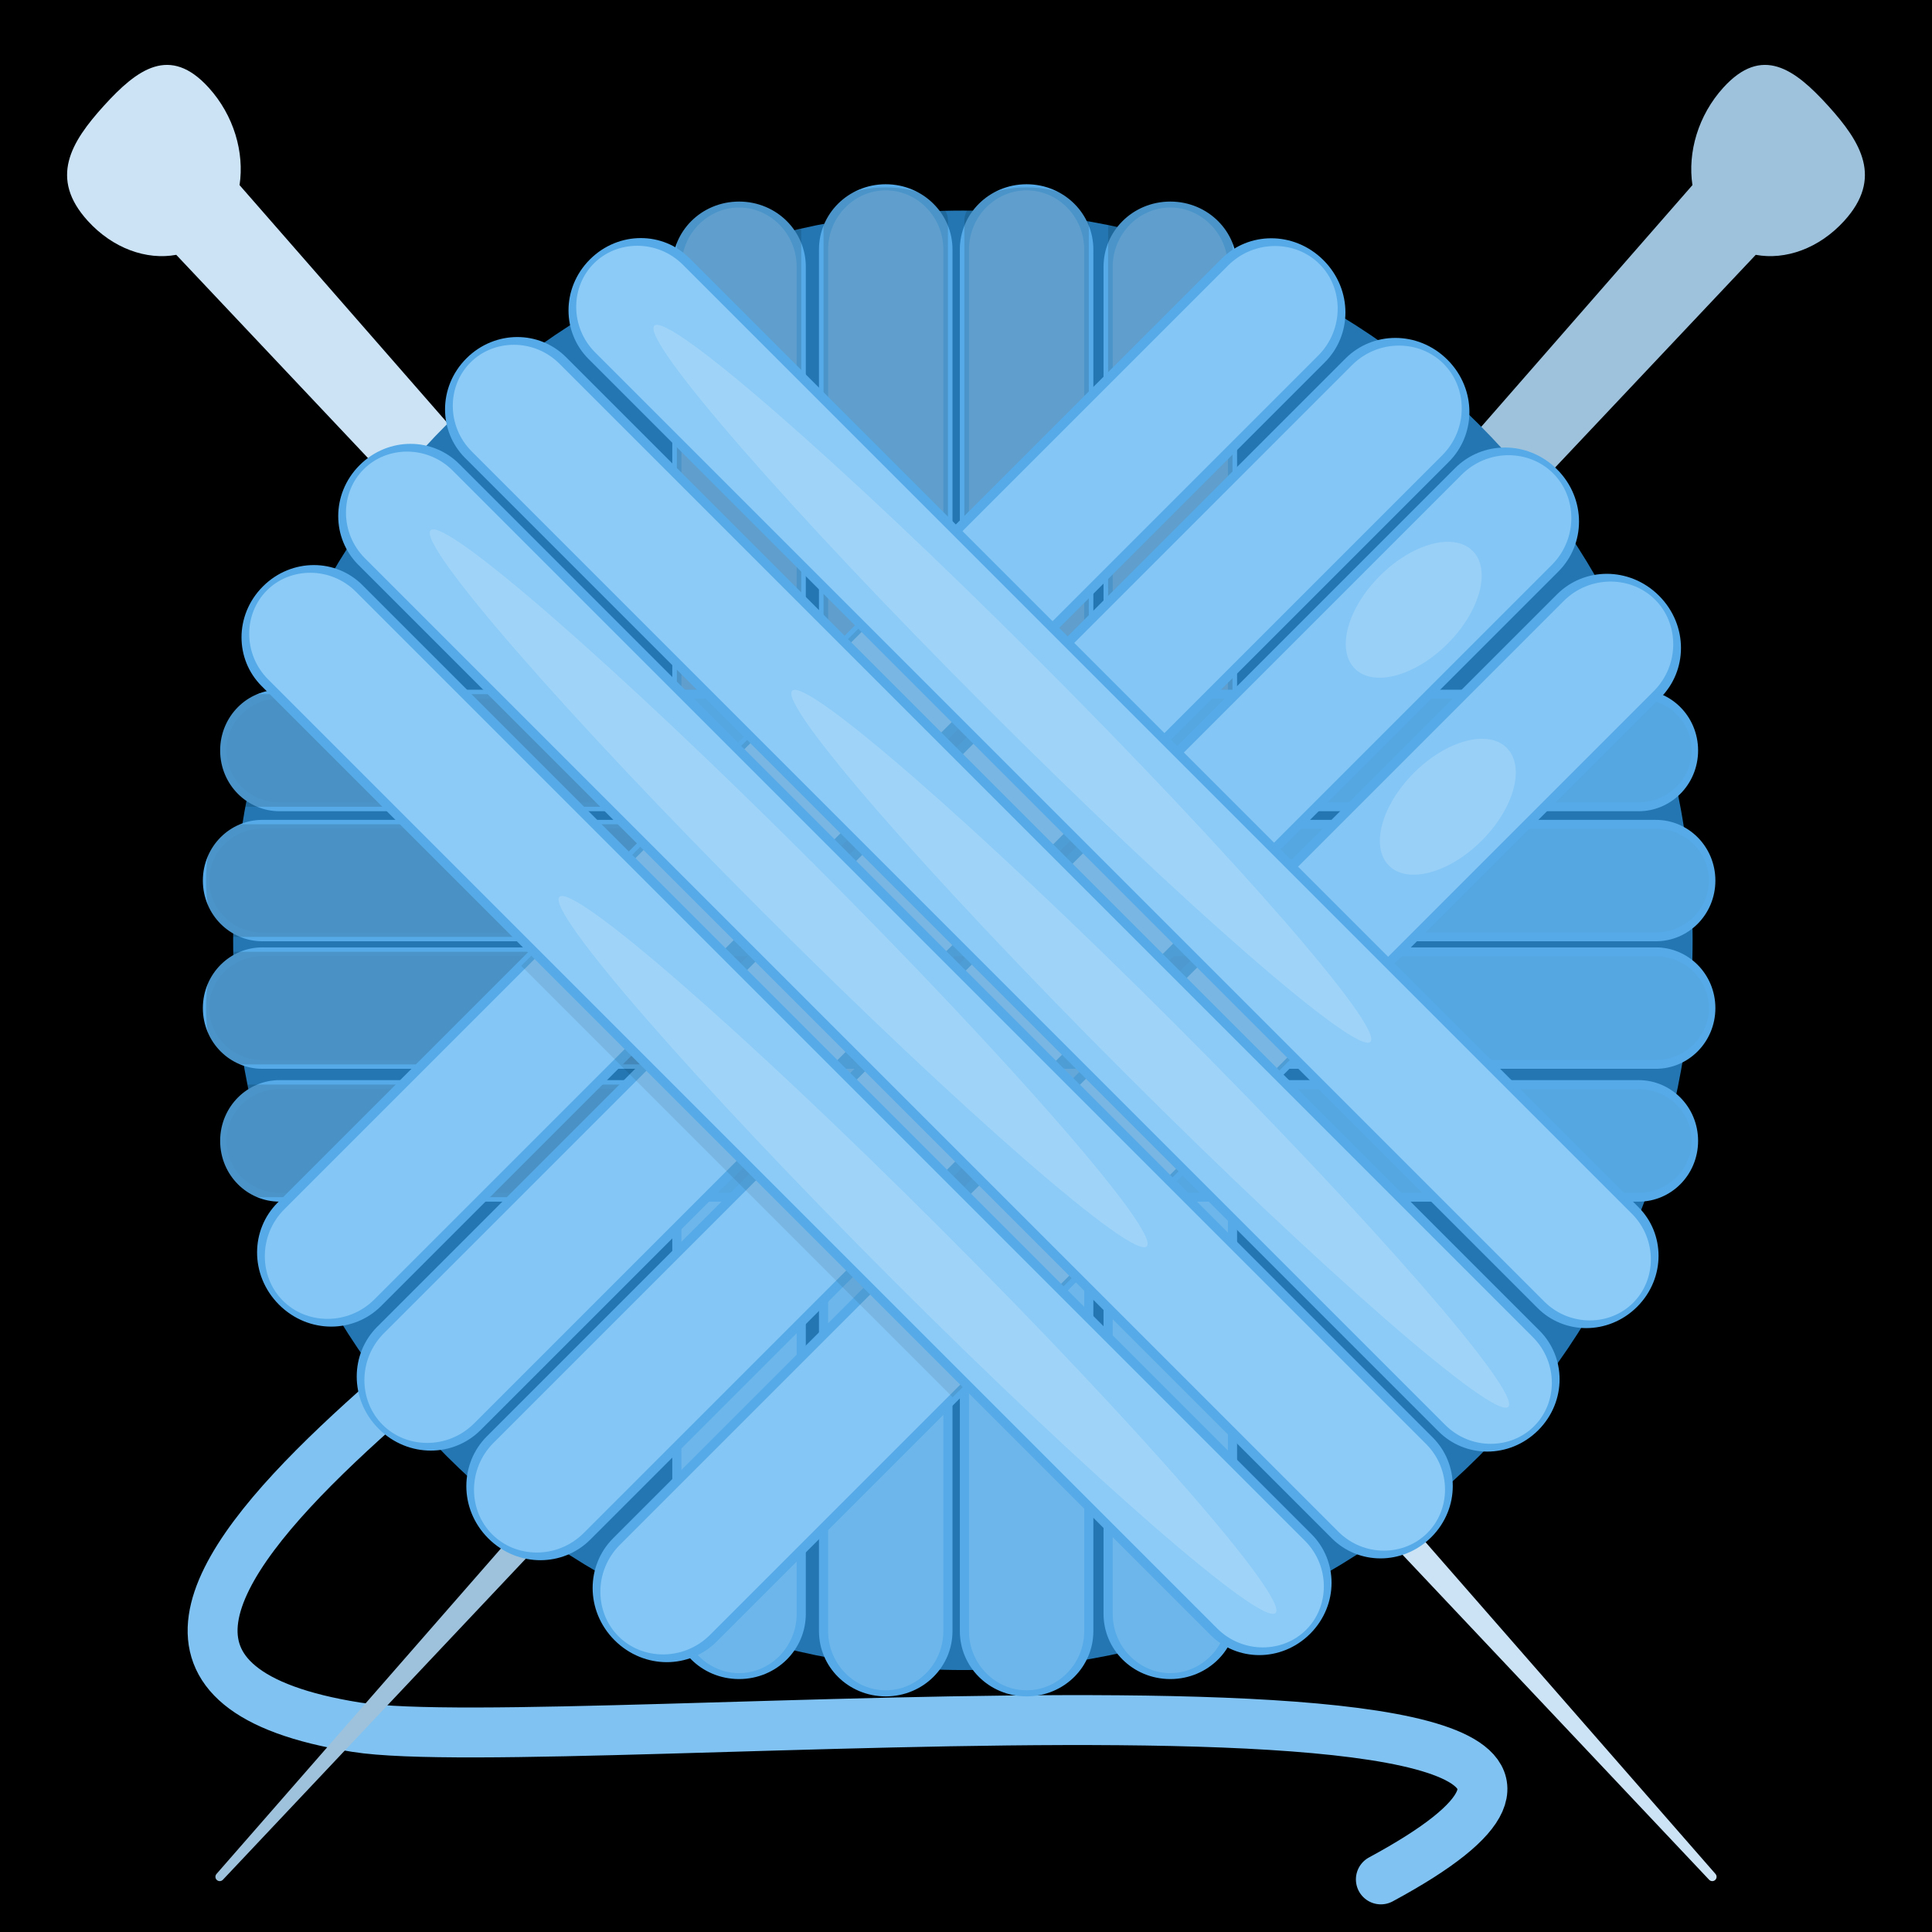
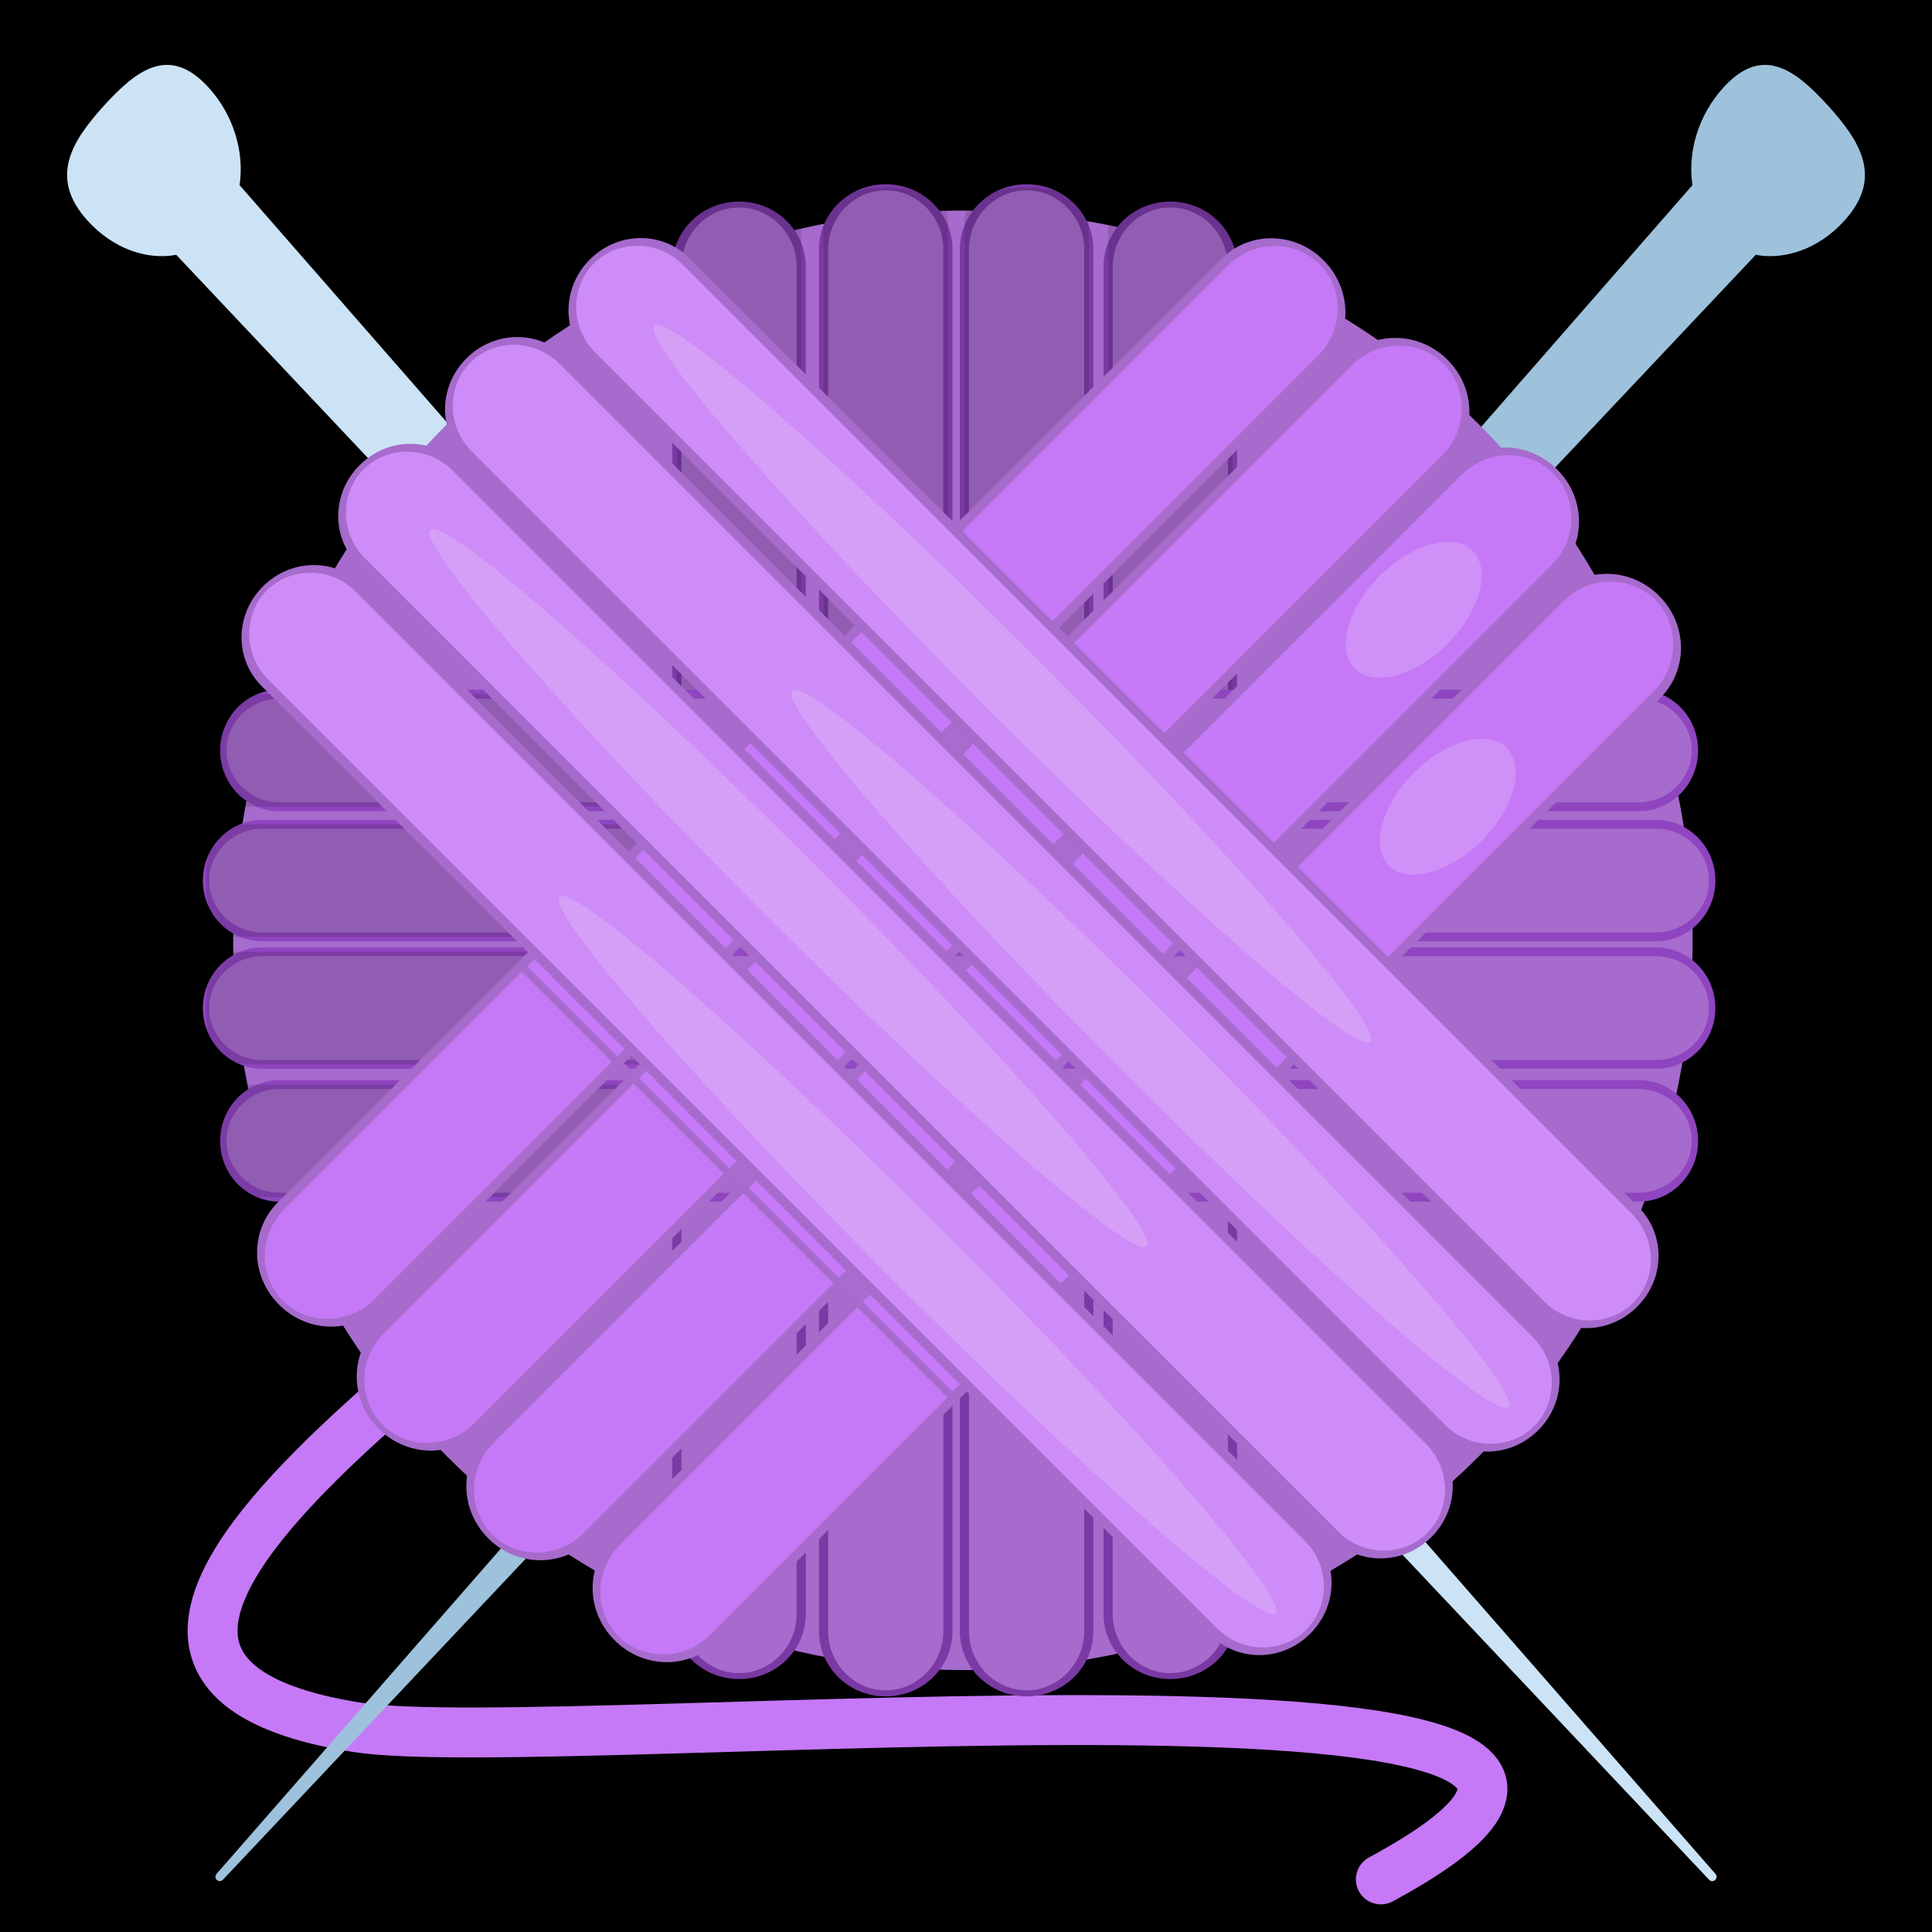
<svg xmlns="http://www.w3.org/2000/svg" width="100%" height="100%" viewBox="0 0 250 250" version="1.1" xml:space="preserve" style="fill-rule:evenodd;clip-rule:evenodd;stroke-linecap:round;stroke-linejoin:round;stroke-miterlimit:1.5;">
  <g transform="matrix(1,0,0,1,-3.77642,-25.1761)">
    <rect x="-34.339" y="-27.341" width="312.341" height="312.23" />
  </g>
-   <path d="M82.538,149.844C85.973,159.783 -12.317,214.181 46.084,223.498C71.809,227.602 239.348,210.433 178.683,243.193" style="fill:none;stroke:rgb(128,194,241);stroke-width:6.46px;" />
+   <path d="M82.538,149.844C85.973,159.783 -12.317,214.181 46.084,223.498C71.809,227.602 239.348,210.433 178.683,243.193" style="fill:none;stroke:rgb(197,121,246);stroke-width:6.46px;" />
  <g transform="matrix(1.06995,0,0,1.17839,-12.5649,-14.1132)">
    <g transform="matrix(-0.869318,0.869318,-1.13579,-1.13579,315.022,281.368)">
      <path d="M23.325,230.399C25.73,231.712 27.335,234.07 27.335,236.757C27.335,240.875 23.569,241.459 18.925,241.459C14.282,241.459 10.509,240.875 10.509,236.757C10.509,234.07 12.114,231.712 14.519,230.399C14.519,230.399 17.429,113.806 18.517,70.178C18.522,70.01 18.702,69.888 18.923,69.905C19.144,69.921 19.324,70.069 19.328,70.238C20.418,113.912 23.325,230.399 23.325,230.399Z" style="fill:rgb(203,227,245);" />
    </g>
    <g transform="matrix(0.869318,0.869318,1.13579,-1.13579,-57.88,281.368)">
      <path d="M23.325,230.399C25.73,231.712 27.335,234.07 27.335,236.757C27.335,240.875 23.569,241.459 18.925,241.459C14.282,241.459 10.509,240.875 10.509,236.757C10.509,234.07 12.114,231.712 14.519,230.399C14.519,230.399 18.312,78.424 18.517,70.178C18.522,70.01 18.702,69.888 18.923,69.905C19.144,69.921 19.324,70.069 19.328,70.238C20.418,113.912 23.325,230.399 23.325,230.399Z" style="fill:rgb(158,194,220);" />
    </g>
  </g>
  <g transform="matrix(1.10623,0,0,1.10623,-26.2698,-34.3128)">
-     <circle cx="136.378" cy="141.009" r="85.359" style="fill:rgb(35,118,178);" />
+     <circle cx="136.378" cy="141.009" r="85.359" style="fill:rgb(166,107,204);" />
  </g>
  <g transform="matrix(1.51903,0,0,1,-68.0294,0)">
    <g transform="matrix(1,0,0,1.00739,-33.3052,-0.748464)">
-       <path d="M158.839,32.787L158.839,210.266C158.839,214.675 156.465,218.254 153.542,218.254C150.618,218.254 148.244,214.675 148.244,210.266L148.244,32.787C148.244,28.378 150.618,24.799 153.542,24.799C156.465,24.799 158.839,28.378 158.839,32.787Z" style="fill:rgb(109,182,235);stroke:rgb(85,170,231);stroke-width:0.78px;" />
+       <path d="M158.839,32.787L158.839,210.266C158.839,214.675 156.465,218.254 153.542,218.254C150.618,218.254 148.244,214.675 148.244,210.266L148.244,32.787C148.244,28.378 150.618,24.799 153.542,24.799C156.465,24.799 158.839,28.378 158.839,32.787Z" style="fill:rgb(166,107,204);stroke:rgb(122,57,164);stroke-width:0.78px;" />
    </g>
    <g transform="matrix(1,0,0,1.00739,-21.3052,-0.748464)">
-       <path d="M158.839,32.787L158.839,210.266C158.839,214.675 156.465,218.254 153.542,218.254C150.618,218.254 148.244,214.675 148.244,210.266L148.244,32.787C148.244,28.378 150.618,24.799 153.542,24.799C156.465,24.799 158.839,28.378 158.839,32.787Z" style="fill:rgb(109,182,235);stroke:rgb(85,170,231);stroke-width:0.78px;" />
+       <path d="M158.839,32.787L158.839,210.266C158.839,214.675 156.465,218.254 153.542,218.254C150.618,218.254 148.244,214.675 148.244,210.266L148.244,32.787C148.244,28.378 150.618,24.799 153.542,24.799C156.465,24.799 158.839,28.378 158.839,32.787Z" style="fill:rgb(166,107,204);stroke:rgb(122,57,164);stroke-width:0.78px;" />
    </g>
    <g transform="matrix(1,0,0,0.984314,-9.06367,2.05562)">
-       <path d="M158.839,32.974L158.839,210.079C158.839,214.591 156.465,218.254 153.542,218.254C150.618,218.254 148.244,214.591 148.244,210.079L148.244,32.974C148.244,28.462 150.618,24.799 153.542,24.799C156.465,24.799 158.839,28.462 158.839,32.974Z" style="fill:rgb(109,182,235);stroke:rgb(85,170,231);stroke-width:0.78px;" />
+       <path d="M158.839,32.974L158.839,210.079C158.839,214.591 156.465,218.254 153.542,218.254C150.618,218.254 148.244,214.591 148.244,210.079L148.244,32.974C148.244,28.462 150.618,24.799 153.542,24.799C156.465,24.799 158.839,28.462 158.839,32.974Z" style="fill:rgb(166,107,204);stroke:rgb(122,57,164);stroke-width:0.78px;" />
    </g>
    <g transform="matrix(1,0,0,0.984314,-45.8,2.05562)">
-       <path d="M158.839,32.974L158.839,210.079C158.839,214.591 156.465,218.254 153.542,218.254C150.618,218.254 148.244,214.591 148.244,210.079L148.244,32.974C148.244,28.462 150.618,24.799 153.542,24.799C156.465,24.799 158.839,28.462 158.839,32.974Z" style="fill:rgb(109,182,235);stroke:rgb(85,170,231);stroke-width:0.78px;" />
+       <path d="M158.839,32.974L158.839,210.079C158.839,214.591 156.465,218.254 153.542,218.254C150.618,218.254 148.244,214.591 148.244,210.079L148.244,32.974C148.244,28.462 150.618,24.799 153.542,24.799C156.465,24.799 158.839,28.462 158.839,32.974Z" style="fill:rgb(166,107,204);stroke:rgb(122,57,164);stroke-width:0.78px;" />
    </g>
  </g>
  <g transform="matrix(1.51903,0,0,0.525129,-68.0294,11.5192)">
    <path d="M125.534,32.28L125.534,211.071C125.534,215.513 123.16,219.118 120.237,219.118C117.313,219.118 114.939,215.513 114.939,211.071L114.939,32.28C114.939,27.839 117.313,24.233 120.237,24.233C123.16,24.233 125.534,27.839 125.534,32.28ZM137.534,32.28L137.534,211.071C137.534,215.513 135.16,219.118 132.237,219.118C129.313,219.118 126.939,215.513 126.939,211.071L126.939,32.28C126.939,27.839 129.313,24.233 132.237,24.233C135.16,24.233 137.534,27.839 137.534,32.28ZM149.776,34.512L149.776,208.839C149.776,213.281 147.402,216.886 144.478,216.886C141.554,216.886 139.181,213.281 139.181,208.839L139.181,34.512C139.181,30.071 141.554,26.465 144.478,26.465C147.402,26.465 149.776,30.071 149.776,34.512ZM113.039,34.512L113.039,208.839C113.039,213.281 110.665,216.886 107.742,216.886C104.818,216.886 102.444,213.281 102.444,208.839L102.444,34.512C102.444,30.071 104.818,26.465 107.742,26.465C110.665,26.465 113.039,30.071 113.039,34.512Z" style="fill-opacity:0.13;" />
  </g>
  <g transform="matrix(-8.42047e-17,-1.37517,-1,6.12323e-17,245.786,295.793)">
    <g transform="matrix(1,0,0,1.00739,-33.3052,-0.748464)">
-       <path d="M158.839,32.03L158.839,211.023C158.839,215.014 156.465,218.254 153.542,218.254C150.618,218.254 148.244,215.014 148.244,211.023L148.244,32.03C148.244,28.039 150.618,24.799 153.542,24.799C156.465,24.799 158.839,28.039 158.839,32.03Z" style="fill:rgb(85,167,226);stroke:rgb(85,170,231);stroke-width:0.83px;" />
+       <path d="M158.839,32.03L158.839,211.023C158.839,215.014 156.465,218.254 153.542,218.254C150.618,218.254 148.244,215.014 148.244,211.023L148.244,32.03C148.244,28.039 150.618,24.799 153.542,24.799C156.465,24.799 158.839,28.039 158.839,32.03Z" style="fill:rgb(166,107,204);stroke:rgb(143,69,191);stroke-width:0.83px;" />
    </g>
    <g transform="matrix(1,0,0,1.00739,-21.3052,-0.748464)">
-       <path d="M158.839,32.03L158.839,211.023C158.839,215.014 156.465,218.254 153.542,218.254C150.618,218.254 148.244,215.014 148.244,211.023L148.244,32.03C148.244,28.039 150.618,24.799 153.542,24.799C156.465,24.799 158.839,28.039 158.839,32.03Z" style="fill:rgb(85,167,226);stroke:rgb(85,170,231);stroke-width:0.83px;" />
+       <path d="M158.839,32.03L158.839,211.023C158.839,215.014 156.465,218.254 153.542,218.254C150.618,218.254 148.244,215.014 148.244,211.023L148.244,32.03C148.244,28.039 150.618,24.799 153.542,24.799C156.465,24.799 158.839,28.039 158.839,32.03Z" style="fill:rgb(166,107,204);stroke:rgb(143,69,191);stroke-width:0.83px;" />
    </g>
    <g transform="matrix(1,0,0,0.984314,-9.06367,2.05562)">
-       <path d="M158.839,32.2L158.839,210.853C158.839,214.938 156.465,218.254 153.542,218.254C150.618,218.254 148.244,214.938 148.244,210.853L148.244,32.2C148.244,28.115 150.618,24.799 153.542,24.799C156.465,24.799 158.839,28.115 158.839,32.2Z" style="fill:rgb(85,167,226);stroke:rgb(85,170,231);stroke-width:0.84px;" />
+       <path d="M158.839,32.2L158.839,210.853C158.839,214.938 156.465,218.254 153.542,218.254C150.618,218.254 148.244,214.938 148.244,210.853L148.244,32.2C148.244,28.115 150.618,24.799 153.542,24.799C156.465,24.799 158.839,28.115 158.839,32.2Z" style="fill:rgb(166,107,204);stroke:rgb(143,69,191);stroke-width:0.84px;" />
    </g>
    <g transform="matrix(1,0,0,0.984314,-45.8,2.05562)">
-       <path d="M158.839,32.2L158.839,210.853C158.839,214.938 156.465,218.254 153.542,218.254C150.618,218.254 148.244,214.938 148.244,210.853L148.244,32.2C148.244,28.115 150.618,24.799 153.542,24.799C156.465,24.799 158.839,28.115 158.839,32.2Z" style="fill:rgb(85,167,226);stroke:rgb(85,170,231);stroke-width:0.84px;" />
+       <path d="M158.839,32.2L158.839,210.853C158.839,214.938 156.465,218.254 153.542,218.254C150.618,218.254 148.244,214.938 148.244,210.853L148.244,32.2C148.244,28.115 150.618,24.799 153.542,24.799C156.465,24.799 158.839,28.115 158.839,32.2Z" style="fill:rgb(166,107,204);stroke:rgb(143,69,191);stroke-width:0.84px;" />
    </g>
  </g>
  <g transform="matrix(-8.42047e-17,-1.37517,-0.308898,1.89145e-17,94.3526,295.793)">
    <path d="M125.534,31.518C125.534,27.498 123.16,24.233 120.237,24.233C117.313,24.233 114.939,27.498 114.939,31.518L114.939,211.833C114.939,215.854 117.313,219.118 120.237,219.118C123.16,219.118 125.534,215.854 125.534,211.833L125.534,31.518ZM137.534,31.518C137.534,27.498 135.16,24.233 132.237,24.233C129.313,24.233 126.939,27.498 126.939,31.518L126.939,211.833C126.939,215.854 129.313,219.118 132.237,219.118C135.16,219.118 137.534,215.854 137.534,211.833L137.534,31.518ZM149.776,33.75C149.776,29.73 147.402,26.465 144.478,26.465C141.554,26.465 139.181,29.73 139.181,33.75L139.181,209.602C139.181,213.622 141.554,216.886 144.478,216.886C147.402,216.886 149.776,213.622 149.776,209.602L149.776,33.75ZM113.039,33.75C113.039,29.73 110.665,26.465 107.742,26.465C104.818,26.465 102.444,29.73 102.444,33.75L102.444,209.602C102.444,213.622 104.818,216.886 107.742,216.886C110.665,216.886 113.039,213.622 113.039,209.602L113.039,33.75Z" style="fill-opacity:0.13;" />
  </g>
  <g transform="matrix(-1.18194,-1.18194,-0.707107,0.707107,360.484,185.974)">
    <g transform="matrix(1,0,0,1.00739,-33.3052,-0.748464)">
-       <path d="M158.839,33.589L158.839,209.465C158.839,214.316 156.465,218.254 153.542,218.254C150.618,218.254 148.244,214.316 148.244,209.465L148.244,33.589C148.244,28.737 150.618,24.799 153.542,24.799C156.465,24.799 158.839,28.737 158.839,33.589Z" style="fill:rgb(132,198,246);stroke:rgb(85,170,231);stroke-width:0.72px;" />
+       <path d="M158.839,33.589L158.839,209.465C158.839,214.316 156.465,218.254 153.542,218.254C150.618,218.254 148.244,214.316 148.244,209.465L148.244,33.589C148.244,28.737 150.618,24.799 153.542,24.799C156.465,24.799 158.839,28.737 158.839,33.589Z" style="fill:rgb(197,121,246);stroke:rgb(166,107,204);stroke-width:0.72px;" />
    </g>
    <g transform="matrix(1,0,0,1.00739,-21.3052,-0.748464)">
-       <path d="M158.839,33.589L158.839,209.465C158.839,214.316 156.465,218.254 153.542,218.254C150.618,218.254 148.244,214.316 148.244,209.465L148.244,33.589C148.244,28.737 150.618,24.799 153.542,24.799C156.465,24.799 158.839,28.737 158.839,33.589Z" style="fill:rgb(132,198,246);stroke:rgb(85,170,231);stroke-width:0.72px;" />
+       <path d="M158.839,33.589L158.839,209.465C158.839,214.316 156.465,218.254 153.542,218.254C150.618,218.254 148.244,214.316 148.244,209.465L148.244,33.589C148.244,28.737 150.618,24.799 153.542,24.799C156.465,24.799 158.839,28.737 158.839,33.589Z" style="fill:rgb(197,121,246);stroke:rgb(166,107,204);stroke-width:0.72px;" />
    </g>
    <g transform="matrix(1,0,0,0.984314,-9.06367,2.05562)">
-       <path d="M158.839,33.795L158.839,209.258C158.839,214.223 156.465,218.254 153.542,218.254C150.618,218.254 148.244,214.223 148.244,209.258L148.244,33.795C148.244,28.83 150.618,24.799 153.542,24.799C156.465,24.799 158.839,28.83 158.839,33.795Z" style="fill:rgb(132,198,246);stroke:rgb(85,170,231);stroke-width:0.73px;" />
+       <path d="M158.839,33.795L158.839,209.258C158.839,214.223 156.465,218.254 153.542,218.254C150.618,218.254 148.244,214.223 148.244,209.258L148.244,33.795C148.244,28.83 150.618,24.799 153.542,24.799C156.465,24.799 158.839,28.83 158.839,33.795Z" style="fill:rgb(197,121,246);stroke:rgb(166,107,204);stroke-width:0.73px;" />
    </g>
    <g transform="matrix(1,0,0,0.984314,-45.8,2.05562)">
-       <path d="M158.839,33.795L158.839,209.258C158.839,214.223 156.465,218.254 153.542,218.254C150.618,218.254 148.244,214.223 148.244,209.258L148.244,33.795C148.244,28.83 150.618,24.799 153.542,24.799C156.465,24.799 158.839,28.83 158.839,33.795Z" style="fill:rgb(132,198,246);stroke:rgb(85,170,231);stroke-width:0.73px;" />
+       <path d="M158.839,33.795L158.839,209.258C158.839,214.223 156.465,218.254 153.542,218.254C150.618,218.254 148.244,214.223 148.244,209.258L148.244,33.795C148.244,28.83 150.618,24.799 153.542,24.799C156.465,24.799 158.839,28.83 158.839,33.795Z" style="fill:rgb(197,121,246);stroke:rgb(166,107,204);stroke-width:0.73px;" />
    </g>
    <g transform="matrix(-2.23264e-17,-0.688145,-0.424906,-3.18623e-16,178.385,212.077)">
-       <rect x="69.755" y="67.355" width="115.66" height="111.146" style="fill-opacity:0.08;" />
+       <rect x="69.755" y="67.355" width="115.66" height="111.146" style="fill:rgb(197,121,246);fill-opacity:0.08;stroke:rgb(166,107,204);stroke-width:1.43px;" />
    </g>
  </g>
  <g transform="matrix(-1.1518,1.1518,0.708974,0.708974,181.922,-109.03)">
    <g transform="matrix(1,0,0,1.00739,-33.3052,-0.748464)">
-       <path d="M158.839,33.342L158.839,209.711C158.839,214.426 156.465,218.254 153.542,218.254C150.618,218.254 148.244,214.426 148.244,209.711L148.244,33.342C148.244,28.627 150.618,24.799 153.542,24.799C156.465,24.799 158.839,28.627 158.839,33.342Z" style="fill:rgb(140,203,247);stroke:rgb(85,170,231);stroke-width:0.74px;" />
+       <path d="M158.839,33.342L158.839,209.711C158.839,214.426 156.465,218.254 153.542,218.254C150.618,218.254 148.244,214.426 148.244,209.711L148.244,33.342C148.244,28.627 150.618,24.799 153.542,24.799C156.465,24.799 158.839,28.627 158.839,33.342Z" style="fill:rgb(205,140,247);stroke:rgb(166,107,204);stroke-width:0.74px;" />
    </g>
    <g transform="matrix(1,0,0,1.00739,-21.3052,-0.748464)">
-       <path d="M158.839,33.342L158.839,209.711C158.839,214.426 156.465,218.254 153.542,218.254C150.618,218.254 148.244,214.426 148.244,209.711L148.244,33.342C148.244,28.627 150.618,24.799 153.542,24.799C156.465,24.799 158.839,28.627 158.839,33.342Z" style="fill:rgb(140,203,247);stroke:rgb(85,170,231);stroke-width:0.74px;" />
+       <path d="M158.839,33.342L158.839,209.711C158.839,214.426 156.465,218.254 153.542,218.254C150.618,218.254 148.244,214.426 148.244,209.711L148.244,33.342C148.244,28.627 150.618,24.799 153.542,24.799C156.465,24.799 158.839,28.627 158.839,33.342Z" style="fill:rgb(205,140,247);stroke:rgb(166,107,204);stroke-width:0.74px;" />
    </g>
    <g transform="matrix(1,0,0,0.984314,-9.06367,2.05562)">
-       <path d="M158.839,33.542L158.839,209.511C158.839,214.337 156.465,218.254 153.542,218.254C150.618,218.254 148.244,214.337 148.244,209.511L148.244,33.542C148.244,28.716 150.618,24.799 153.542,24.799C156.465,24.799 158.839,28.716 158.839,33.542Z" style="fill:rgb(140,203,247);stroke:rgb(85,170,231);stroke-width:0.74px;" />
+       <path d="M158.839,33.542L158.839,209.511C158.839,214.337 156.465,218.254 153.542,218.254C150.618,218.254 148.244,214.337 148.244,209.511L148.244,33.542C148.244,28.716 150.618,24.799 153.542,24.799C156.465,24.799 158.839,28.716 158.839,33.542Z" style="fill:rgb(205,140,247);stroke:rgb(166,107,204);stroke-width:0.74px;" />
    </g>
    <g transform="matrix(1,0,0,0.984314,-45.8,2.05562)">
-       <path d="M158.839,33.542L158.839,209.511C158.839,214.337 156.465,218.254 153.542,218.254C150.618,218.254 148.244,214.337 148.244,209.511L148.244,33.542C148.244,28.716 150.618,24.799 153.542,24.799C156.465,24.799 158.839,28.716 158.839,33.542Z" style="fill:rgb(140,203,247);stroke:rgb(85,170,231);stroke-width:0.74px;" />
+       <path d="M158.839,33.542L158.839,209.511C158.839,214.337 156.465,218.254 153.542,218.254C150.618,218.254 148.244,214.337 148.244,209.511L148.244,33.542C148.244,28.716 150.618,24.799 153.542,24.799C156.465,24.799 158.839,28.716 158.839,33.542Z" style="fill:rgb(205,140,247);stroke:rgb(166,107,204);stroke-width:0.74px;" />
    </g>
  </g>
  <g transform="matrix(0.481486,-0.481486,1.08459,1.08459,-21.2245,83.3314)">
    <ellipse cx="152.729" cy="72.551" rx="6.657" ry="42.717" style="fill:white;fill-opacity:0.17;" />
  </g>
  <g transform="matrix(0.481486,-0.481486,1.08459,1.08459,-50.1715,109.797)">
    <ellipse cx="152.729" cy="72.551" rx="6.657" ry="42.717" style="fill:white;fill-opacity:0.17;" />
  </g>
  <g transform="matrix(0.481486,-0.481486,1.08459,1.08459,-33.5051,157.238)">
    <ellipse cx="152.729" cy="72.551" rx="6.657" ry="42.717" style="fill:white;fill-opacity:0.17;" />
  </g>
  <g transform="matrix(0.481486,-0.481486,1.08459,1.08459,-3.38942,130.558)">
    <ellipse cx="152.729" cy="72.551" rx="6.657" ry="42.717" style="fill:white;fill-opacity:0.17;" />
  </g>
  <g transform="matrix(0.483306,0.483306,-0.707107,0.707107,148.601,-69.8298)">
    <ellipse cx="189.392" cy="80.892" rx="9.076" ry="10.778" style="fill:white;fill-opacity:0.17;" />
  </g>
  <g transform="matrix(0.483306,0.483306,-0.707107,0.707107,153.012,-44.3424)">
    <ellipse cx="189.392" cy="80.892" rx="9.076" ry="10.778" style="fill:white;fill-opacity:0.17;" />
  </g>
</svg>
